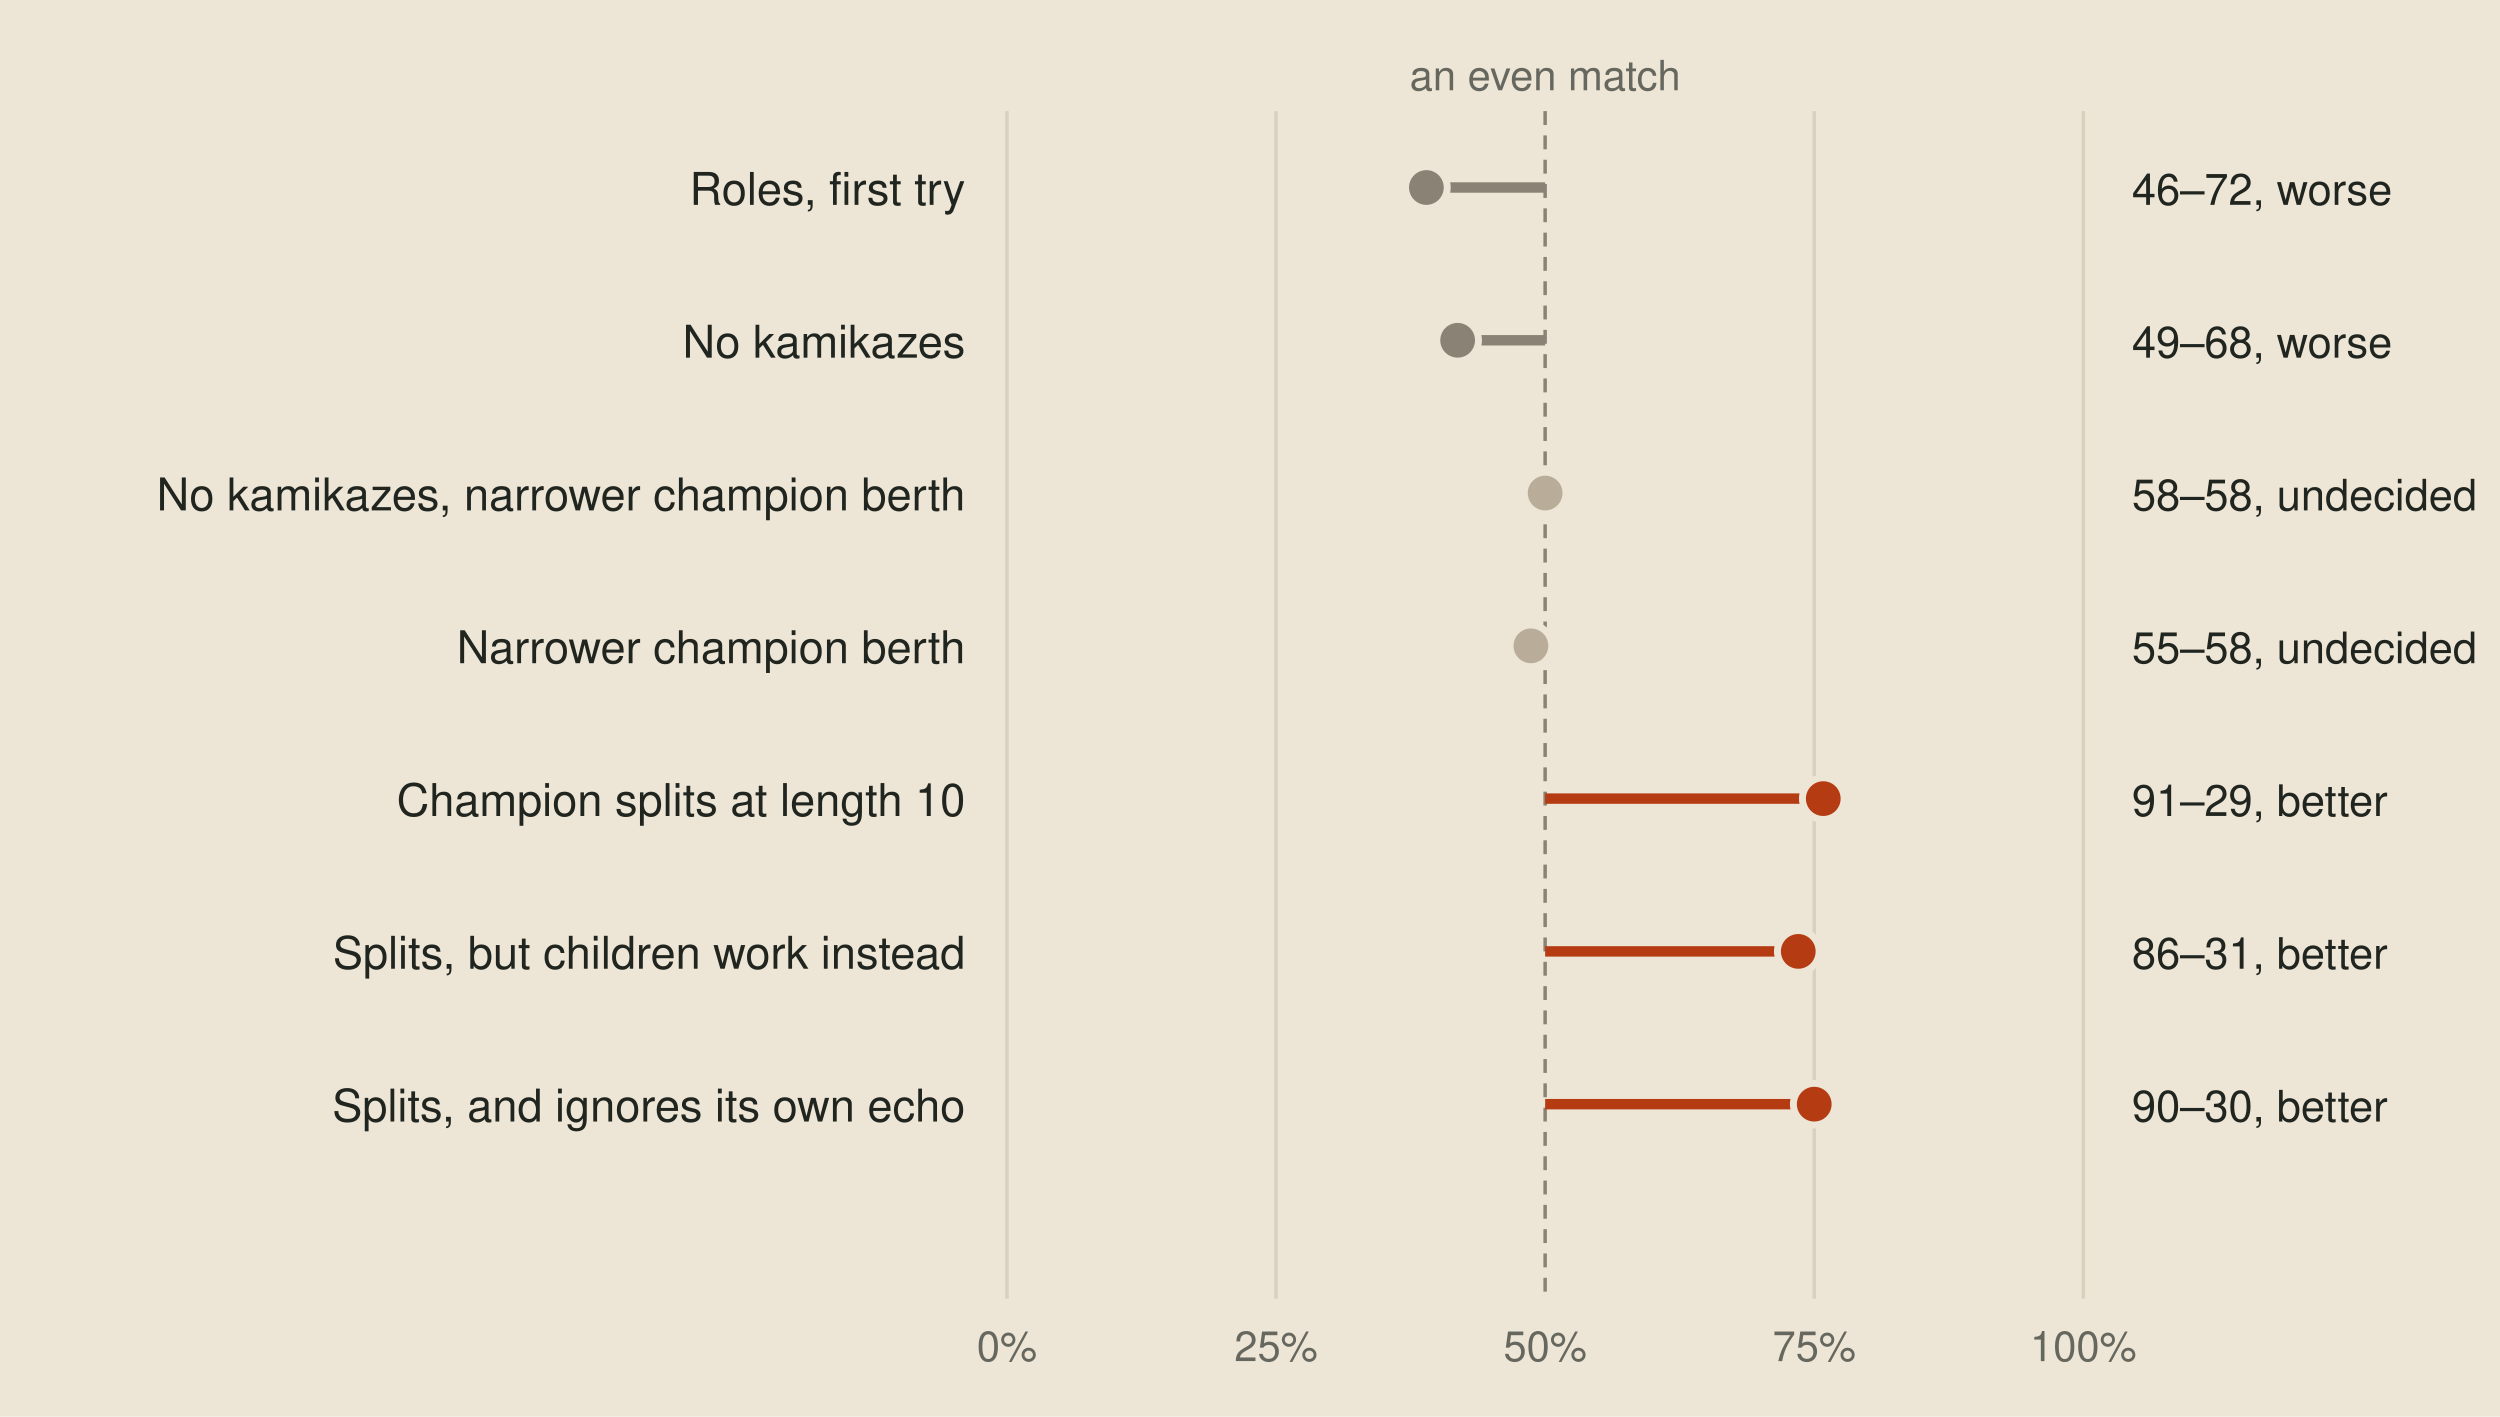
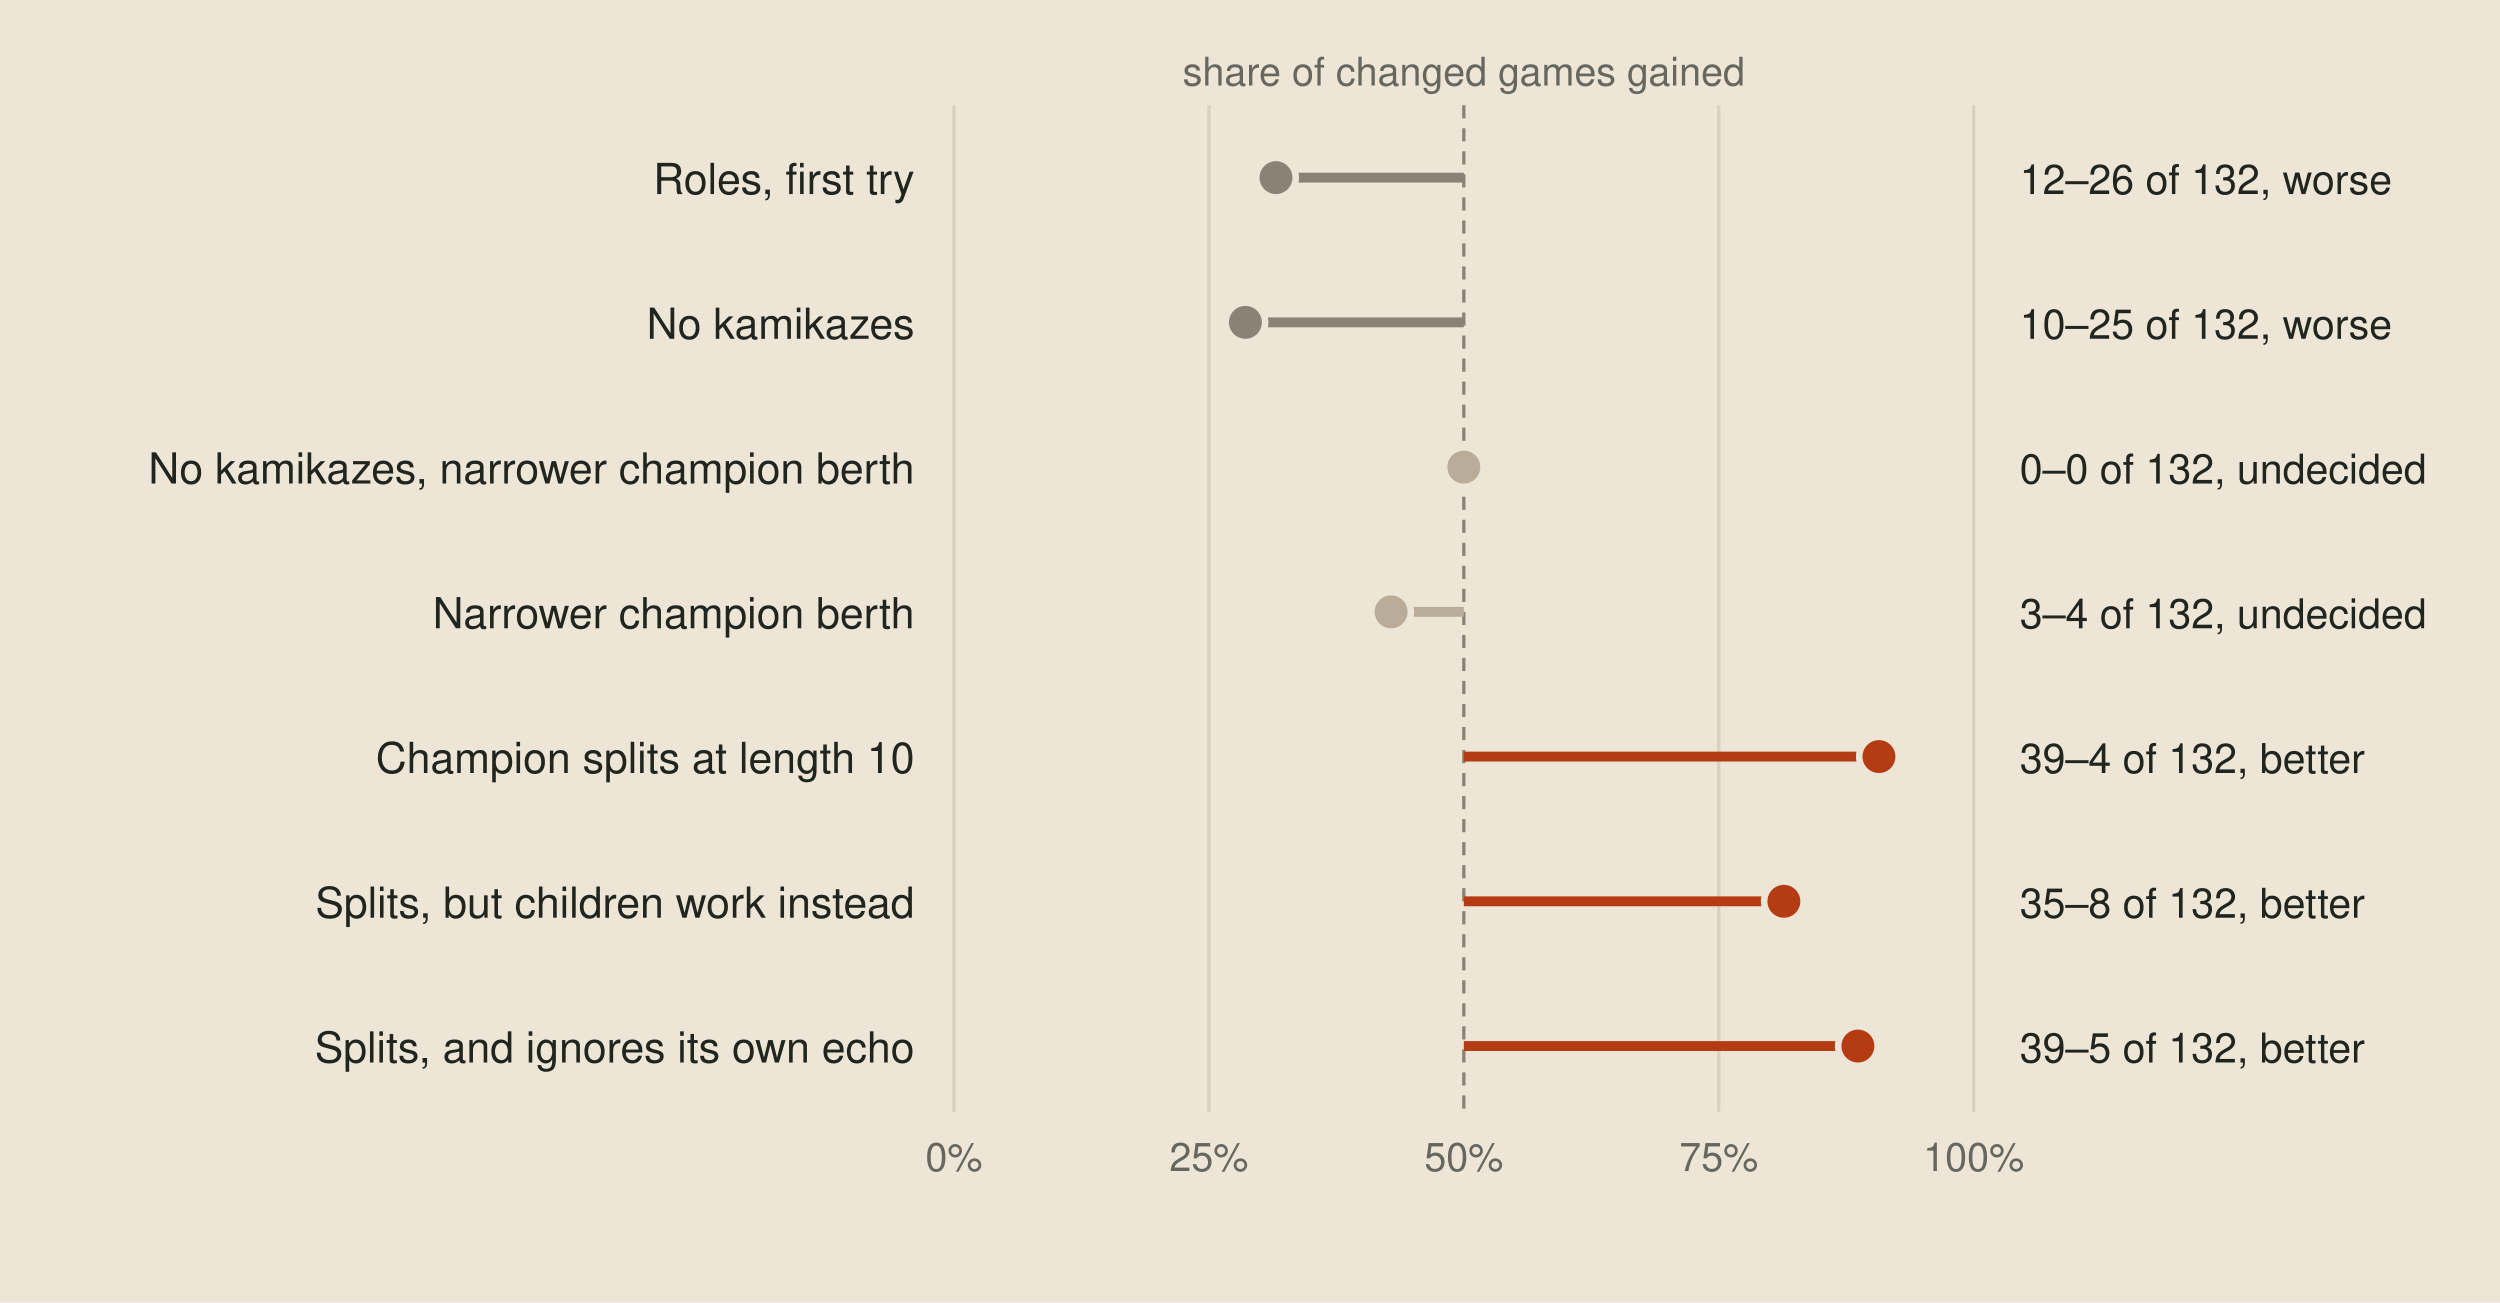
- <svg xmlns="http://www.w3.org/2000/svg" viewBox="0 0 720 408" font-family="Helvetica, Arial, sans-serif" role="img" aria-labelledby="t d">
-   <rect width="720" height="408" fill="#ede5d5" />
-   <line x1="290" x2="290" y1="32" y2="374" stroke="#d9d0bf" />
-   <text x="290" y="392" font-size="12" fill="#66675e" text-anchor="middle">0%</text>
-   <line x1="367.5" x2="367.5" y1="32" y2="374" stroke="#d9d0bf" />
-   <text x="367.5" y="392" font-size="12" fill="#66675e" text-anchor="middle">25%</text>
-   <line x1="445.0" x2="445.0" y1="32" y2="374" stroke="#8a8274" stroke-dasharray="4 3" />
-   <text x="445.0" y="392" font-size="12" fill="#66675e" text-anchor="middle">50%</text>
-   <line x1="522.5" x2="522.5" y1="32" y2="374" stroke="#d9d0bf" />
-   <text x="522.5" y="392" font-size="12" fill="#66675e" text-anchor="middle">75%</text>
-   <line x1="600" x2="600" y1="32" y2="374" stroke="#d9d0bf" />
-   <text x="600" y="392" font-size="12" fill="#66675e" text-anchor="middle">100%</text>
-   <text x="445.0" y="26" font-size="12" fill="#66675e" text-anchor="middle">an even match</text>
+ <svg xmlns="http://www.w3.org/2000/svg" viewBox="0 0 760 396" font-family="Helvetica, Arial, sans-serif" role="img" aria-labelledby="t d">
+   <rect width="760" height="396" fill="#ede5d5" />
+   <line x1="290" x2="290" y1="32" y2="338" stroke="#d9d0bf" />
+   <text x="290" y="356" font-size="12" fill="#66675e" text-anchor="middle">0%</text>
+   <line x1="367.5" x2="367.5" y1="32" y2="338" stroke="#d9d0bf" />
+   <text x="367.5" y="356" font-size="12" fill="#66675e" text-anchor="middle">25%</text>
+   <line x1="445.0" x2="445.0" y1="32" y2="338" stroke="#8a8274" stroke-dasharray="4 3" />
+   <text x="445.0" y="356" font-size="12" fill="#66675e" text-anchor="middle">50%</text>
+   <line x1="522.5" x2="522.5" y1="32" y2="338" stroke="#d9d0bf" />
+   <text x="522.5" y="356" font-size="12" fill="#66675e" text-anchor="middle">75%</text>
+   <line x1="600" x2="600" y1="32" y2="338" stroke="#d9d0bf" />
+   <text x="600" y="356" font-size="12" fill="#66675e" text-anchor="middle">100%</text>
+   <text x="445.0" y="26" font-size="12" fill="#66675e" text-anchor="middle">share of changed games gained</text>
  <text x="278" y="59" font-size="13" fill="#20251f" text-anchor="end">Roles, first try</text>
-   <line x1="445.0" x2="410.8" y1="54" y2="54" stroke="#8a8274" stroke-width="3" />
-   <circle cx="410.8" cy="54" r="6" fill="#8a8274" stroke="#ede5d5" stroke-width="2" />
-   <text x="614" y="59" font-size="12.5" fill="#20251f">46–72, worse</text>
+   <line x1="445.0" x2="387.9" y1="54" y2="54" stroke="#8a8274" stroke-width="3" />
+   <circle cx="387.9" cy="54" r="6" fill="#8a8274" stroke="#ede5d5" stroke-width="2" />
+   <text x="614" y="59" font-size="12.5" fill="#20251f">12–26 of 132, worse</text>
  <text x="278" y="103" font-size="13" fill="#20251f" text-anchor="end">No kamikazes</text>
-   <line x1="445.0" x2="419.8" y1="98" y2="98" stroke="#8a8274" stroke-width="3" />
-   <circle cx="419.8" cy="98" r="6" fill="#8a8274" stroke="#ede5d5" stroke-width="2" />
-   <text x="614" y="103" font-size="12.5" fill="#20251f">49–68, worse</text>
+   <line x1="445.0" x2="378.6" y1="98" y2="98" stroke="#8a8274" stroke-width="3" />
+   <circle cx="378.6" cy="98" r="6" fill="#8a8274" stroke="#ede5d5" stroke-width="2" />
+   <text x="614" y="103" font-size="12.5" fill="#20251f">10–25 of 132, worse</text>
  <text x="278" y="147" font-size="13" fill="#20251f" text-anchor="end">No kamikazes, narrower champion berth</text>
  <line x1="445.0" x2="445.0" y1="142" y2="142" stroke="#b9ad99" stroke-width="3" />
  <circle cx="445.0" cy="142" r="6" fill="#b9ad99" stroke="#ede5d5" stroke-width="2" />
-   <text x="614" y="147" font-size="12.5" fill="#20251f">58–58, undecided</text>
+   <text x="614" y="147" font-size="12.5" fill="#20251f">0–0 of 132, undecided</text>
  <text x="278" y="191" font-size="13" fill="#20251f" text-anchor="end">Narrower champion berth</text>
-   <line x1="445.0" x2="440.9" y1="186" y2="186" stroke="#b9ad99" stroke-width="3" />
-   <circle cx="440.9" cy="186" r="6" fill="#b9ad99" stroke="#ede5d5" stroke-width="2" />
-   <text x="614" y="191" font-size="12.5" fill="#20251f">55–58, undecided</text>
+   <line x1="445.0" x2="422.9" y1="186" y2="186" stroke="#b9ad99" stroke-width="3" />
+   <circle cx="422.9" cy="186" r="6" fill="#b9ad99" stroke="#ede5d5" stroke-width="2" />
+   <text x="614" y="191" font-size="12.5" fill="#20251f">3–4 of 132, undecided</text>
  <text x="278" y="235" font-size="13" fill="#20251f" text-anchor="end">Champion splits at length 10</text>
-   <line x1="445.0" x2="525.1" y1="230" y2="230" stroke="#b53b13" stroke-width="3" />
-   <circle cx="525.1" cy="230" r="6" fill="#b53b13" stroke="#ede5d5" stroke-width="2" />
-   <text x="614" y="235" font-size="12.5" fill="#20251f">91–29, better</text>
+   <line x1="445.0" x2="571.2" y1="230" y2="230" stroke="#b53b13" stroke-width="3" />
+   <circle cx="571.2" cy="230" r="6" fill="#b53b13" stroke="#ede5d5" stroke-width="2" />
+   <text x="614" y="235" font-size="12.5" fill="#20251f">39–4 of 132, better</text>
  <text x="278" y="279" font-size="13" fill="#20251f" text-anchor="end">Splits, but children work instead</text>
-   <line x1="445.0" x2="517.9" y1="274" y2="274" stroke="#b53b13" stroke-width="3" />
-   <circle cx="517.9" cy="274" r="6" fill="#b53b13" stroke="#ede5d5" stroke-width="2" />
-   <text x="614" y="279" font-size="12.5" fill="#20251f">86–31, better</text>
+   <line x1="445.0" x2="542.3" y1="274" y2="274" stroke="#b53b13" stroke-width="3" />
+   <circle cx="542.3" cy="274" r="6" fill="#b53b13" stroke="#ede5d5" stroke-width="2" />
+   <text x="614" y="279" font-size="12.5" fill="#20251f">35–8 of 132, better</text>
  <text x="278" y="323" font-size="13" fill="#20251f" text-anchor="end">Splits, and ignores its own echo</text>
-   <line x1="445.0" x2="522.5" y1="318" y2="318" stroke="#b53b13" stroke-width="3" />
-   <circle cx="522.5" cy="318" r="6" fill="#b53b13" stroke="#ede5d5" stroke-width="2" />
-   <text x="614" y="323" font-size="12.5" fill="#20251f">90–30, better</text>
+   <line x1="445.0" x2="564.8" y1="318" y2="318" stroke="#b53b13" stroke-width="3" />
+   <circle cx="564.8" cy="318" r="6" fill="#b53b13" stroke="#ede5d5" stroke-width="2" />
+   <text x="614" y="323" font-size="12.5" fill="#20251f">39–5 of 132, better</text>
</svg>
